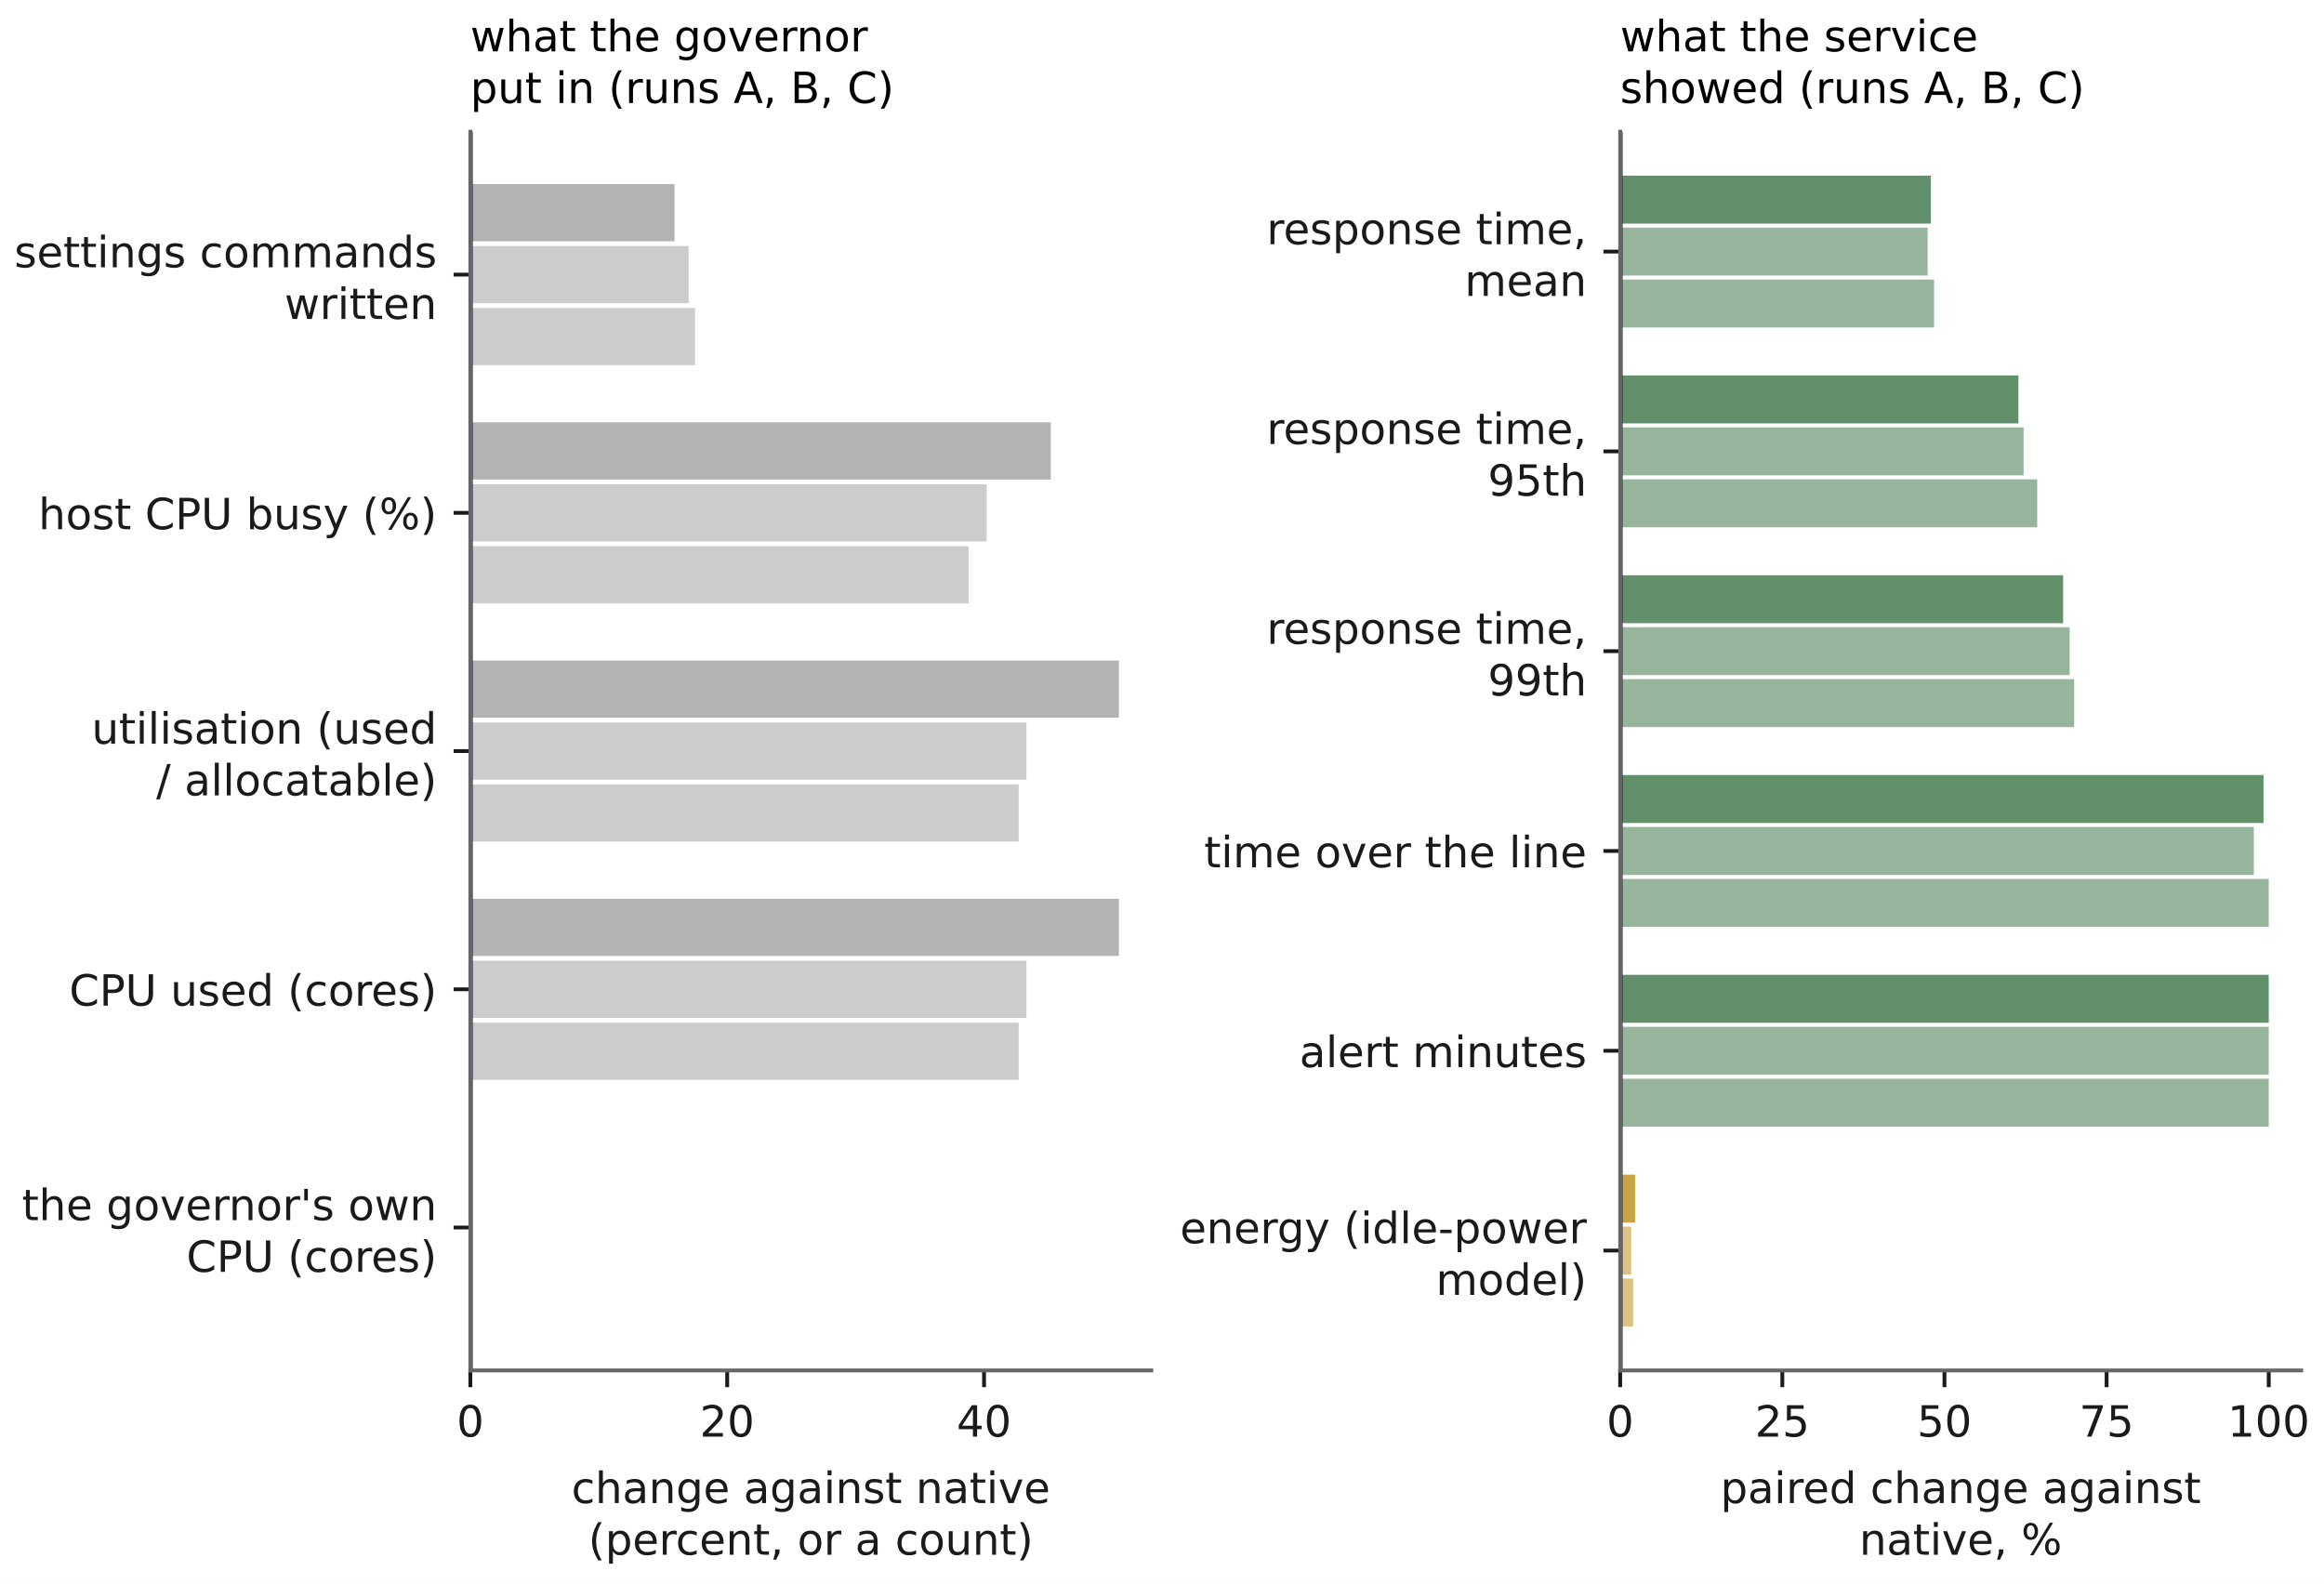
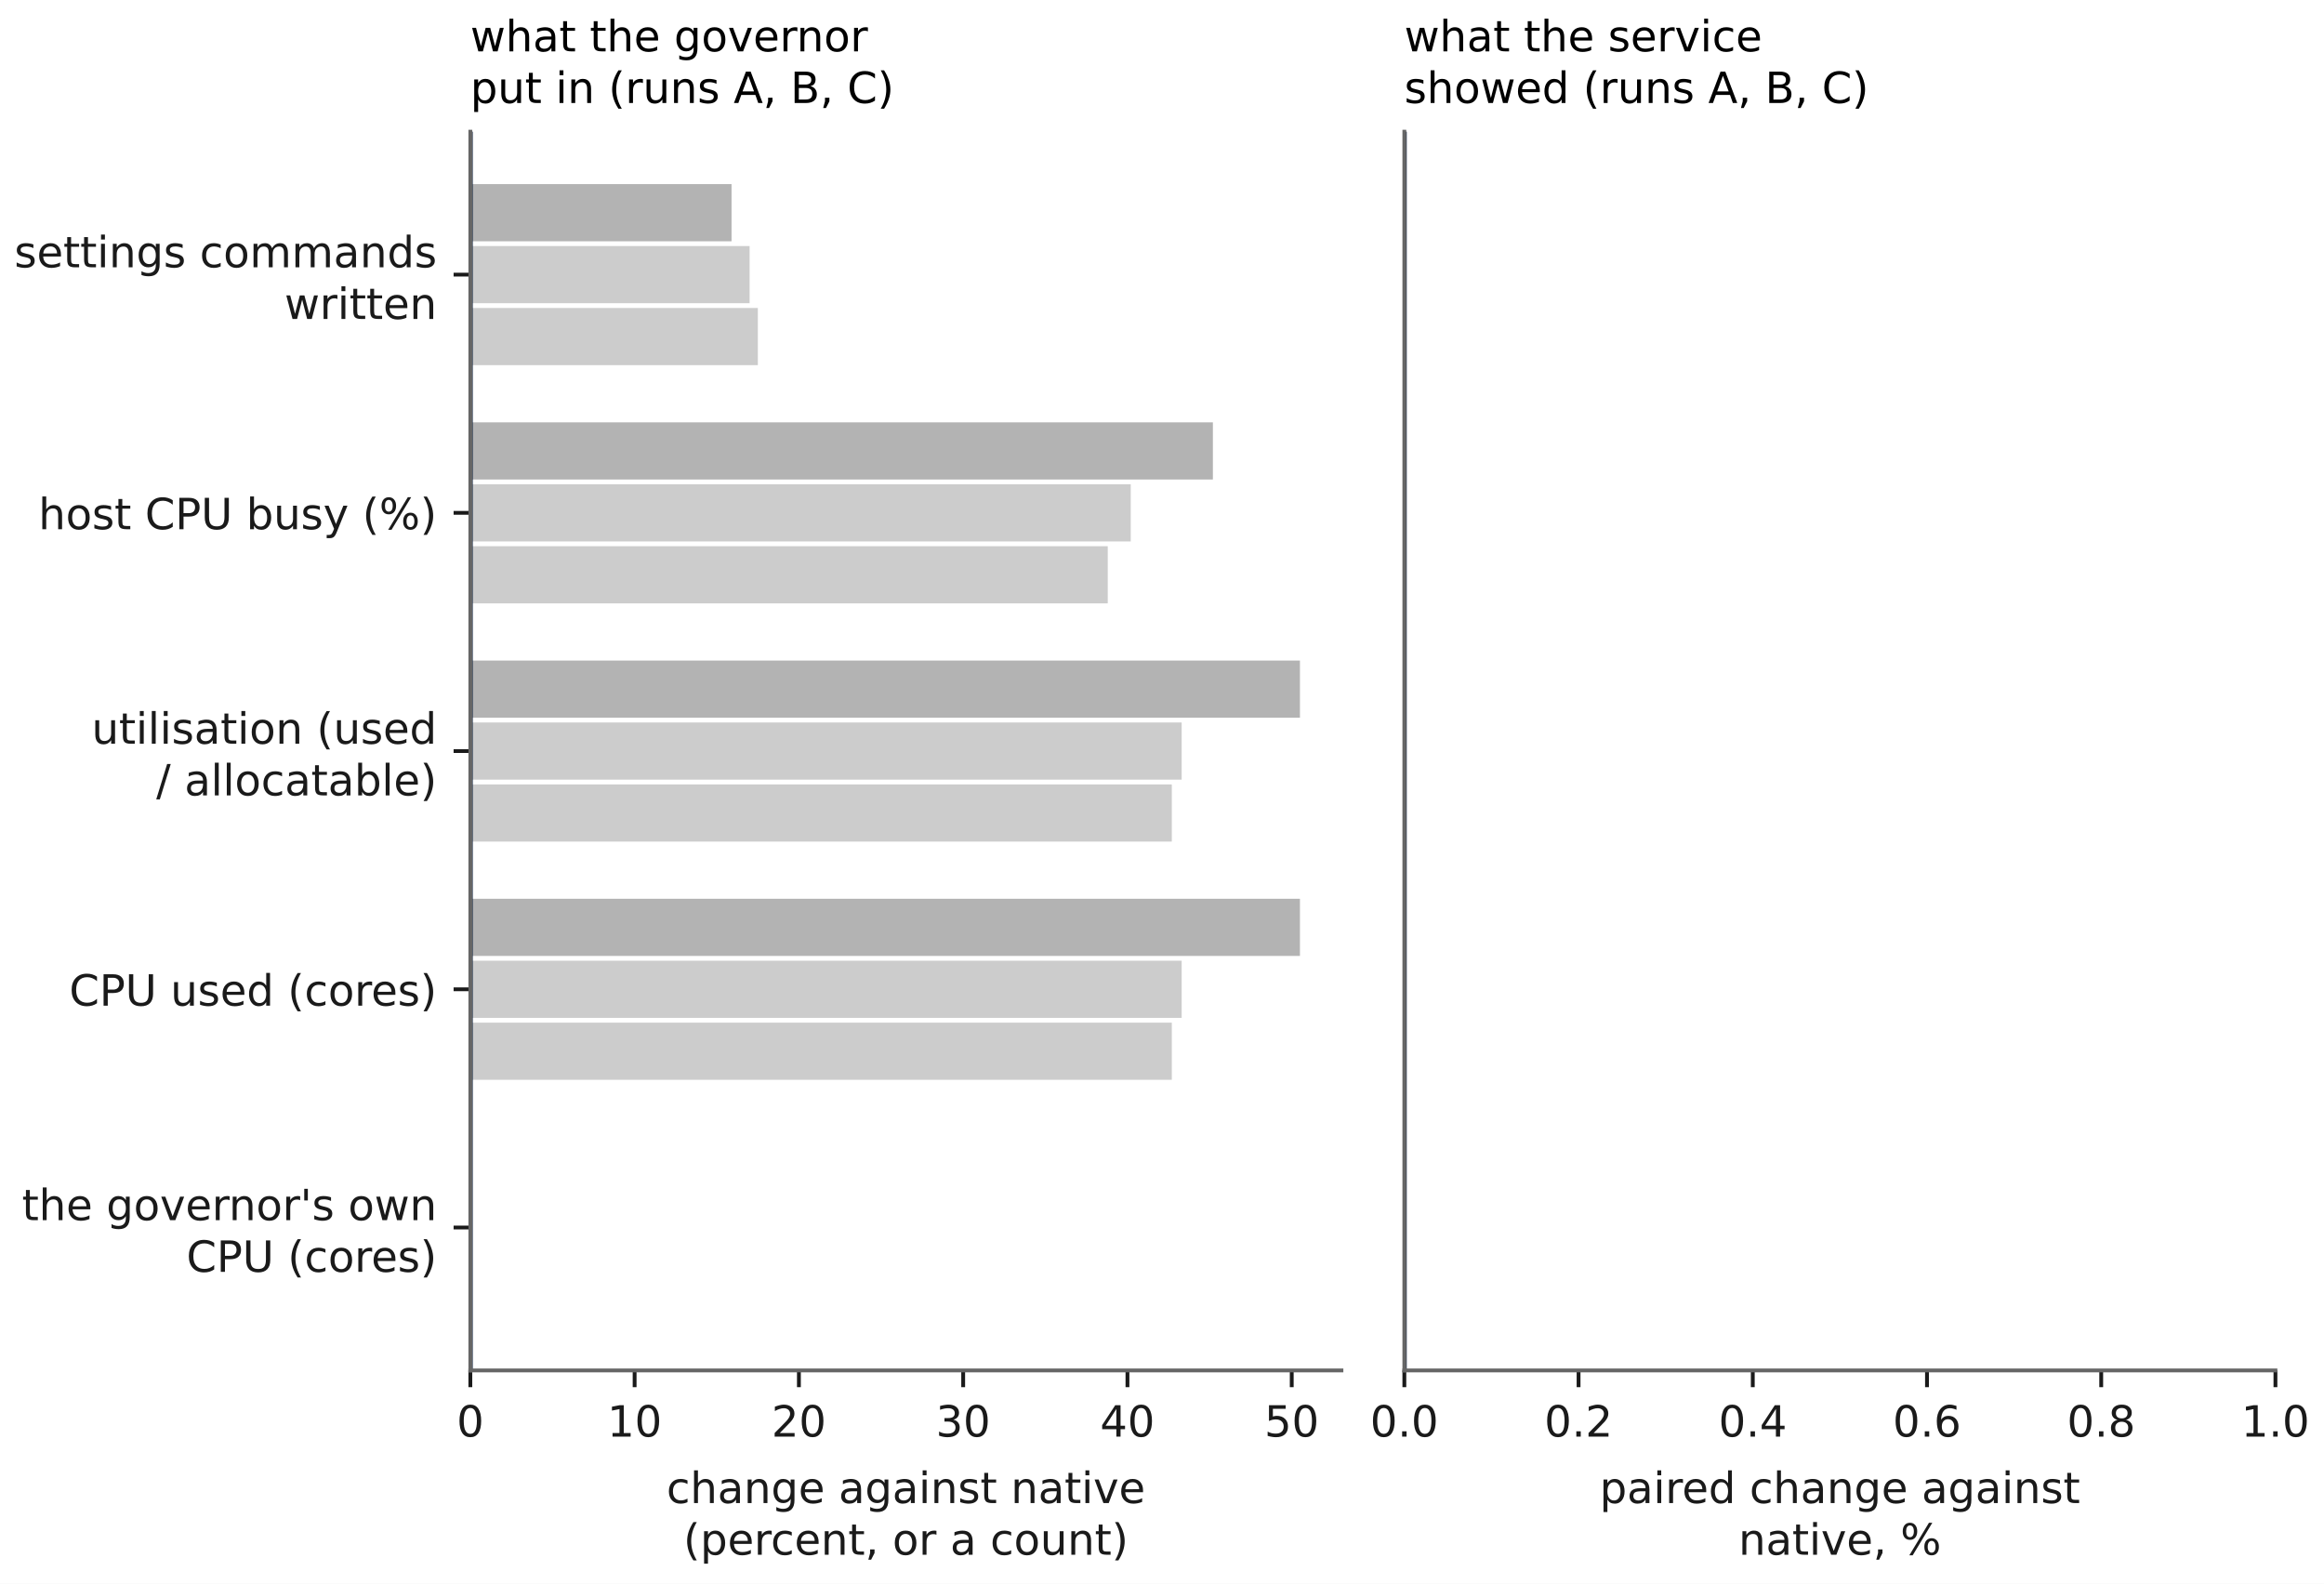
<svg xmlns="http://www.w3.org/2000/svg" xmlns:xlink="http://www.w3.org/1999/xlink" width="486pt" height="331.2pt" viewBox="0 0 486 331.2" version="1.1">
  <defs>
    <style type="text/css">*{stroke-linejoin: round; stroke-linecap: butt}</style>
  </defs>
  <g id="figure_1">
    <g id="patch_1">
      <path d="M 0 331.2  L 486 331.2  L 486 0  L 0 0  z " style="fill: #ffffff" />
    </g>
    <g id="axes_1">
      <g id="patch_2">
-         <path d="M 98.359 286.595  L 240.765 286.595  L 240.765 27.542  L 98.359 27.542  z " style="fill: #ffffff" />
+         <path d="M 98.359 286.595  L 280.523 286.595  L 280.523 27.542  L 98.359 27.542  z " style="fill: #ffffff" />
      </g>
      <g id="patch_3">
-         <path d="M 98.359 249.73  L 98.381 249.73  L 98.381 237.773  L 98.359 237.773  z " clip-path="url(#p665d9033e2)" style="fill: #9a9a9a; opacity: 0.75" />
+         <path d="M 98.359 249.73  L 98.387 249.73  L 98.387 237.773  L 98.359 237.773  z " clip-path="url(#p14ea26e1ed)" style="fill: #9a9a9a; opacity: 0.75" />
      </g>
      <g id="patch_4">
-         <path d="M 98.359 262.682  L 98.38 262.682  L 98.38 250.726  L 98.359 250.726  z " clip-path="url(#p665d9033e2)" style="fill: #9a9a9a; opacity: 0.5" />
+         <path d="M 98.359 262.682  L 98.386 262.682  L 98.386 250.726  L 98.359 250.726  z " clip-path="url(#p14ea26e1ed)" style="fill: #9a9a9a; opacity: 0.5" />
      </g>
      <g id="patch_5">
-         <path d="M 98.359 275.635  L 98.379 275.635  L 98.379 263.679  L 98.359 263.679  z " clip-path="url(#p665d9033e2)" style="fill: #9a9a9a; opacity: 0.5" />
+         <path d="M 98.359 275.635  L 98.384 275.635  L 98.384 263.679  L 98.359 263.679  z " clip-path="url(#p14ea26e1ed)" style="fill: #9a9a9a; opacity: 0.5" />
      </g>
      <g id="patch_6">
-         <path d="M 98.359 199.912  L 233.984 199.912  L 233.984 187.956  L 98.359 187.956  z " clip-path="url(#p665d9033e2)" style="fill: #9a9a9a; opacity: 0.75" />
+         <path d="M 98.359 199.912  L 271.848 199.912  L 271.848 187.956  L 98.359 187.956  z " clip-path="url(#p14ea26e1ed)" style="fill: #9a9a9a; opacity: 0.75" />
      </g>
      <g id="patch_7">
-         <path d="M 98.359 212.864  L 214.648 212.864  L 214.648 200.908  L 98.359 200.908  z " clip-path="url(#p665d9033e2)" style="fill: #9a9a9a; opacity: 0.5" />
+         <path d="M 98.359 212.864  L 247.113 212.864  L 247.113 200.908  L 98.359 200.908  z " clip-path="url(#p14ea26e1ed)" style="fill: #9a9a9a; opacity: 0.5" />
      </g>
      <g id="patch_8">
-         <path d="M 98.359 225.817  L 213.036 225.817  L 213.036 213.861  L 98.359 213.861  z " clip-path="url(#p665d9033e2)" style="fill: #9a9a9a; opacity: 0.5" />
+         <path d="M 98.359 225.817  L 245.052 225.817  L 245.052 213.861  L 98.359 213.861  z " clip-path="url(#p14ea26e1ed)" style="fill: #9a9a9a; opacity: 0.5" />
      </g>
      <g id="patch_9">
-         <path d="M 98.359 150.094  L 233.984 150.094  L 233.984 138.138  L 98.359 138.138  z " clip-path="url(#p665d9033e2)" style="fill: #9a9a9a; opacity: 0.75" />
+         <path d="M 98.359 150.094  L 271.848 150.094  L 271.848 138.138  L 98.359 138.138  z " clip-path="url(#p14ea26e1ed)" style="fill: #9a9a9a; opacity: 0.75" />
      </g>
      <g id="patch_10">
-         <path d="M 98.359 163.047  L 214.648 163.047  L 214.648 151.09  L 98.359 151.09  z " clip-path="url(#p665d9033e2)" style="fill: #9a9a9a; opacity: 0.5" />
+         <path d="M 98.359 163.047  L 247.113 163.047  L 247.113 151.09  L 98.359 151.09  z " clip-path="url(#p14ea26e1ed)" style="fill: #9a9a9a; opacity: 0.5" />
      </g>
      <g id="patch_11">
-         <path d="M 98.359 175.999  L 213.036 175.999  L 213.036 164.043  L 98.359 164.043  z " clip-path="url(#p665d9033e2)" style="fill: #9a9a9a; opacity: 0.5" />
+         <path d="M 98.359 175.999  L 245.052 175.999  L 245.052 164.043  L 98.359 164.043  z " clip-path="url(#p14ea26e1ed)" style="fill: #9a9a9a; opacity: 0.5" />
      </g>
      <g id="patch_12">
-         <path d="M 98.359 100.276  L 219.75 100.276  L 219.75 88.32  L 98.359 88.32  z " clip-path="url(#p665d9033e2)" style="fill: #9a9a9a; opacity: 0.75" />
+         <path d="M 98.359 100.276  L 253.641 100.276  L 253.641 88.32  L 98.359 88.32  z " clip-path="url(#p14ea26e1ed)" style="fill: #9a9a9a; opacity: 0.75" />
      </g>
      <g id="patch_13">
-         <path d="M 98.359 113.229  L 206.322 113.229  L 206.322 101.273  L 98.359 101.273  z " clip-path="url(#p665d9033e2)" style="fill: #9a9a9a; opacity: 0.5" />
+         <path d="M 98.359 113.229  L 236.463 113.229  L 236.463 101.273  L 98.359 101.273  z " clip-path="url(#p14ea26e1ed)" style="fill: #9a9a9a; opacity: 0.5" />
      </g>
      <g id="patch_14">
-         <path d="M 98.359 126.181  L 202.562 126.181  L 202.562 114.225  L 98.359 114.225  z " clip-path="url(#p665d9033e2)" style="fill: #9a9a9a; opacity: 0.5" />
+         <path d="M 98.359 126.181  L 231.654 126.181  L 231.654 114.225  L 98.359 114.225  z " clip-path="url(#p14ea26e1ed)" style="fill: #9a9a9a; opacity: 0.5" />
      </g>
      <g id="patch_15">
-         <path d="M 98.359 50.458  L 141.061 50.458  L 141.061 38.502  L 98.359 38.502  z " clip-path="url(#p665d9033e2)" style="fill: #9a9a9a; opacity: 0.75" />
+         <path d="M 98.359 50.458  L 152.982 50.458  L 152.982 38.502  L 98.359 38.502  z " clip-path="url(#p14ea26e1ed)" style="fill: #9a9a9a; opacity: 0.75" />
      </g>
      <g id="patch_16">
-         <path d="M 98.359 63.411  L 144.015 63.411  L 144.015 51.455  L 98.359 51.455  z " clip-path="url(#p665d9033e2)" style="fill: #9a9a9a; opacity: 0.5" />
+         <path d="M 98.359 63.411  L 156.761 63.411  L 156.761 51.455  L 98.359 51.455  z " clip-path="url(#p14ea26e1ed)" style="fill: #9a9a9a; opacity: 0.5" />
      </g>
      <g id="patch_17">
-         <path d="M 98.359 76.364  L 145.358 76.364  L 145.358 64.407  L 98.359 64.407  z " clip-path="url(#p665d9033e2)" style="fill: #9a9a9a; opacity: 0.5" />
+         <path d="M 98.359 76.364  L 158.479 76.364  L 158.479 64.407  L 98.359 64.407  z " clip-path="url(#p14ea26e1ed)" style="fill: #9a9a9a; opacity: 0.5" />
      </g>
      <g id="matplotlib.axis_1">
        <g id="xtick_1">
          <g id="line2d_1">
            <defs>
              <path id="m814b2a8047" d="M 0 0  L 0 3.5  " style="stroke: #1a1a1a; stroke-width: 0.8" />
            </defs>
            <g>
              <use xlink:href="#m814b2a8047" x="98.359" y="286.595" style="fill: #1a1a1a; stroke: #1a1a1a; stroke-width: 0.8" />
            </g>
          </g>
          <g id="text_1">
            <text style="font-size: 9px; font-family: 'DejaVu Sans'; text-anchor: middle; fill: #1a1a1a" x="98.359" y="300.433" transform="rotate(-0 98.35915 300.4327)">0</text>
          </g>
        </g>
        <g id="xtick_2">
          <g id="line2d_2">
            <g>
-               <use xlink:href="#m814b2a8047" x="152.072" y="286.595" style="fill: #1a1a1a; stroke: #1a1a1a; stroke-width: 0.8" />
+               <use xlink:href="#m814b2a8047" x="132.713" y="286.595" style="fill: #1a1a1a; stroke: #1a1a1a; stroke-width: 0.8" />
            </g>
          </g>
          <g id="text_2">
-             <text style="font-size: 9px; font-family: 'DejaVu Sans'; text-anchor: middle; fill: #1a1a1a" x="152.072" y="300.433" transform="rotate(-0 152.072 300.4327)">20</text>
+             <text style="font-size: 9px; font-family: 'DejaVu Sans'; text-anchor: middle; fill: #1a1a1a" x="132.713" y="300.433" transform="rotate(-0 132.7134 300.4327)">10</text>
          </g>
        </g>
        <g id="xtick_3">
          <g id="line2d_3">
            <g>
-               <use xlink:href="#m814b2a8047" x="205.785" y="286.595" style="fill: #1a1a1a; stroke: #1a1a1a; stroke-width: 0.8" />
+               <use xlink:href="#m814b2a8047" x="167.068" y="286.595" style="fill: #1a1a1a; stroke: #1a1a1a; stroke-width: 0.8" />
            </g>
          </g>
          <g id="text_3">
-             <text style="font-size: 9px; font-family: 'DejaVu Sans'; text-anchor: middle; fill: #1a1a1a" x="205.785" y="300.433" transform="rotate(-0 205.7849 300.4327)">40</text>
-           </g>
-         </g>
-         <g id="text_4">
-           <text style="font-size: 9px; font-family: 'DejaVu Sans'; fill: #1a1a1a" transform="translate(119.5019 314.3343)">change against native</text>
-           <text style="font-size: 9px; font-family: 'DejaVu Sans'; fill: #1a1a1a" transform="translate(123.0379 325.1361)">(percent, or a count)</text>
+             <text style="font-size: 9px; font-family: 'DejaVu Sans'; text-anchor: middle; fill: #1a1a1a" x="167.068" y="300.433" transform="rotate(-0 167.0677 300.4327)">20</text>
+           </g>
+         </g>
+         <g id="xtick_4">
+           <g id="line2d_4">
+             <g>
+               <use xlink:href="#m814b2a8047" x="201.422" y="286.595" style="fill: #1a1a1a; stroke: #1a1a1a; stroke-width: 0.8" />
+             </g>
+           </g>
+           <g id="text_4">
+             <text style="font-size: 9px; font-family: 'DejaVu Sans'; text-anchor: middle; fill: #1a1a1a" x="201.422" y="300.433" transform="rotate(-0 201.422 300.4327)">30</text>
+           </g>
+         </g>
+         <g id="xtick_5">
+           <g id="line2d_5">
+             <g>
+               <use xlink:href="#m814b2a8047" x="235.776" y="286.595" style="fill: #1a1a1a; stroke: #1a1a1a; stroke-width: 0.8" />
+             </g>
+           </g>
+           <g id="text_5">
+             <text style="font-size: 9px; font-family: 'DejaVu Sans'; text-anchor: middle; fill: #1a1a1a" x="235.776" y="300.433" transform="rotate(-0 235.7763 300.4327)">40</text>
+           </g>
+         </g>
+         <g id="xtick_6">
+           <g id="line2d_6">
+             <g>
+               <use xlink:href="#m814b2a8047" x="270.131" y="286.595" style="fill: #1a1a1a; stroke: #1a1a1a; stroke-width: 0.8" />
+             </g>
+           </g>
+           <g id="text_6">
+             <text style="font-size: 9px; font-family: 'DejaVu Sans'; text-anchor: middle; fill: #1a1a1a" x="270.131" y="300.433" transform="rotate(-0 270.1306 300.4327)">50</text>
+           </g>
+         </g>
+         <g id="text_7">
+           <text style="font-size: 9px; font-family: 'DejaVu Sans'; fill: #1a1a1a" transform="translate(139.3806 314.3343)">change against native</text>
+           <text style="font-size: 9px; font-family: 'DejaVu Sans'; fill: #1a1a1a" transform="translate(142.9166 325.1361)">(percent, or a count)</text>
        </g>
      </g>
      <g id="matplotlib.axis_2">
        <g id="ytick_1">
-           <g id="line2d_4">
+           <g id="line2d_7">
            <defs>
              <path id="m31e56b5a68" d="M 0 0  L -3.5 0  " style="stroke: #1a1a1a; stroke-width: 0.8" />
            </defs>
            <g>
              <use xlink:href="#m31e56b5a68" x="98.359" y="256.704" style="fill: #1a1a1a; stroke: #1a1a1a; stroke-width: 0.8" />
            </g>
          </g>
-           <g id="text_5">
+           <g id="text_8">
            <text style="font-size: 9px; font-family: 'DejaVu Sans'; fill: #1a1a1a" transform="translate(4.59774 255.173)">the governor's own</text>
            <text style="font-size: 9px; font-family: 'DejaVu Sans'; fill: #1a1a1a" transform="translate(38.99462 265.9748)">CPU (cores)</text>
          </g>
        </g>
        <g id="ytick_2">
-           <g id="line2d_5">
+           <g id="line2d_8">
            <g>
              <use xlink:href="#m31e56b5a68" x="98.359" y="206.886" style="fill: #1a1a1a; stroke: #1a1a1a; stroke-width: 0.8" />
            </g>
          </g>
-           <g id="text_6">
+           <g id="text_9">
            <text style="font-size: 9px; font-family: 'DejaVu Sans'; text-anchor: end; fill: #1a1a1a" x="91.359" y="210.306" transform="rotate(-0 91.35915 210.3056)">CPU used (cores)</text>
          </g>
        </g>
        <g id="ytick_3">
-           <g id="line2d_6">
+           <g id="line2d_9">
            <g>
              <use xlink:href="#m31e56b5a68" x="98.359" y="157.069" style="fill: #1a1a1a; stroke: #1a1a1a; stroke-width: 0.8" />
            </g>
          </g>
-           <g id="text_7">
+           <g id="text_10">
            <text style="font-size: 9px; font-family: 'DejaVu Sans'; fill: #1a1a1a" transform="translate(19.1679 155.537)">utilisation (used</text>
            <text style="font-size: 9px; font-family: 'DejaVu Sans'; fill: #1a1a1a" transform="translate(32.67352 166.3395)">/ allocatable)</text>
          </g>
        </g>
        <g id="ytick_4">
-           <g id="line2d_7">
+           <g id="line2d_10">
            <g>
              <use xlink:href="#m31e56b5a68" x="98.359" y="107.251" style="fill: #1a1a1a; stroke: #1a1a1a; stroke-width: 0.8" />
            </g>
          </g>
-           <g id="text_8">
+           <g id="text_11">
            <text style="font-size: 9px; font-family: 'DejaVu Sans'; text-anchor: end; fill: #1a1a1a" x="91.359" y="110.67" transform="rotate(-0 91.35915 110.67)">host CPU busy (%)</text>
          </g>
        </g>
        <g id="ytick_5">
-           <g id="line2d_8">
+           <g id="line2d_11">
            <g>
              <use xlink:href="#m31e56b5a68" x="98.359" y="57.433" style="fill: #1a1a1a; stroke: #1a1a1a; stroke-width: 0.8" />
            </g>
          </g>
-           <g id="text_9">
+           <g id="text_12">
            <text style="font-size: 9px; font-family: 'DejaVu Sans'; fill: #1a1a1a" transform="translate(3.00024 55.90137)">settings commands</text>
            <text style="font-size: 9px; font-family: 'DejaVu Sans'; fill: #1a1a1a" transform="translate(59.50055 66.70383)">written</text>
          </g>
        </g>
      </g>
-       <g id="line2d_9">
-         <path d="M 98.359 286.595  L 98.359 27.542  " clip-path="url(#p665d9033e2)" style="fill: none; stroke: #0b1f3a; stroke-linecap: square" />
+       <g id="line2d_12">
+         <path d="M 98.359 286.595  L 98.359 27.542  " clip-path="url(#p14ea26e1ed)" style="fill: none; stroke: #0b1f3a; stroke-linecap: square" />
      </g>
      <g id="patch_18">
        <path d="M 98.359 286.595  L 98.359 27.542  " style="fill: none; stroke: #666666; stroke-width: 0.8; stroke-linejoin: miter; stroke-linecap: square" />
      </g>
      <g id="patch_19">
-         <path d="M 98.359 286.595  L 240.765 286.595  " style="fill: none; stroke: #666666; stroke-width: 0.8; stroke-linejoin: miter; stroke-linecap: square" />
-       </g>
-       <g id="text_10">
+         <path d="M 98.359 286.595  L 280.523 286.595  " style="fill: none; stroke: #666666; stroke-width: 0.8; stroke-linejoin: miter; stroke-linecap: square" />
+       </g>
+       <g id="text_13">
        <text style="font-size: 9px; font-family: 'DejaVu Sans'" transform="translate(98.35915 10.73971)">what the governor</text>
        <text style="font-size: 9px; font-family: 'DejaVu Sans'" transform="translate(98.35915 21.54217)">put in (runs A, B, C)</text>
      </g>
    </g>
    <g id="axes_2">
      <g id="patch_20">
-         <path d="M 338.817 286.595  L 481.224 286.595  L 481.224 27.542  L 338.817 27.542  z " style="fill: #ffffff" />
-       </g>
-       <g id="patch_21">
-         <path d="M 338.817 255.676  L 341.937 255.676  L 341.937 245.648  L 338.817 245.648  z " clip-path="url(#p95eaa0eb69)" style="fill: #b8860b; opacity: 0.75" />
-       </g>
-       <g id="patch_22">
-         <path d="M 338.817 266.539  L 341.123 266.539  L 341.123 256.511  L 338.817 256.511  z " clip-path="url(#p95eaa0eb69)" style="fill: #b8860b; opacity: 0.5" />
-       </g>
-       <g id="patch_23">
-         <path d="M 338.817 277.403  L 341.53 277.403  L 341.53 267.375  L 338.817 267.375  z " clip-path="url(#p95eaa0eb69)" style="fill: #b8860b; opacity: 0.5" />
-       </g>
-       <g id="patch_24">
-         <path d="M 338.817 213.893  L 474.442 213.893  L 474.442 203.865  L 338.817 203.865  z " clip-path="url(#p95eaa0eb69)" style="fill: #2e6b3a; opacity: 0.75" />
-       </g>
-       <g id="patch_25">
-         <path d="M 338.817 224.756  L 474.442 224.756  L 474.442 214.729  L 338.817 214.729  z " clip-path="url(#p95eaa0eb69)" style="fill: #2e6b3a; opacity: 0.5" />
-       </g>
-       <g id="patch_26">
-         <path d="M 338.817 235.62  L 474.442 235.62  L 474.442 225.592  L 338.817 225.592  z " clip-path="url(#p95eaa0eb69)" style="fill: #2e6b3a; opacity: 0.5" />
-       </g>
-       <g id="patch_27">
-         <path d="M 338.817 172.11  L 473.357 172.11  L 473.357 162.082  L 338.817 162.082  z " clip-path="url(#p95eaa0eb69)" style="fill: #2e6b3a; opacity: 0.75" />
-       </g>
-       <g id="patch_28">
-         <path d="M 338.817 182.974  L 471.323 182.974  L 471.323 172.946  L 338.817 172.946  z " clip-path="url(#p95eaa0eb69)" style="fill: #2e6b3a; opacity: 0.5" />
-       </g>
-       <g id="patch_29">
-         <path d="M 338.817 193.837  L 474.442 193.837  L 474.442 183.809  L 338.817 183.809  z " clip-path="url(#p95eaa0eb69)" style="fill: #2e6b3a; opacity: 0.5" />
-       </g>
-       <g id="patch_30">
-         <path d="M 338.817 130.328  L 431.449 130.328  L 431.449 120.3  L 338.817 120.3  z " clip-path="url(#p95eaa0eb69)" style="fill: #2e6b3a; opacity: 0.75" />
-       </g>
-       <g id="patch_31">
-         <path d="M 338.817 141.191  L 432.805 141.191  L 432.805 131.163  L 338.817 131.163  z " clip-path="url(#p95eaa0eb69)" style="fill: #2e6b3a; opacity: 0.5" />
-       </g>
-       <g id="patch_32">
-         <path d="M 338.817 152.055  L 433.755 152.055  L 433.755 142.027  L 338.817 142.027  z " clip-path="url(#p95eaa0eb69)" style="fill: #2e6b3a; opacity: 0.5" />
-       </g>
-       <g id="patch_33">
-         <path d="M 338.817 88.545  L 422.091 88.545  L 422.091 78.517  L 338.817 78.517  z " clip-path="url(#p95eaa0eb69)" style="fill: #2e6b3a; opacity: 0.75" />
-       </g>
-       <g id="patch_34">
-         <path d="M 338.817 99.408  L 423.176 99.408  L 423.176 89.381  L 338.817 89.381  z " clip-path="url(#p95eaa0eb69)" style="fill: #2e6b3a; opacity: 0.5" />
-       </g>
-       <g id="patch_35">
-         <path d="M 338.817 110.272  L 426.024 110.272  L 426.024 100.244  L 338.817 100.244  z " clip-path="url(#p95eaa0eb69)" style="fill: #2e6b3a; opacity: 0.5" />
-       </g>
-       <g id="patch_36">
-         <path d="M 338.817 46.762  L 403.782 46.762  L 403.782 36.734  L 338.817 36.734  z " clip-path="url(#p95eaa0eb69)" style="fill: #2e6b3a; opacity: 0.75" />
-       </g>
-       <g id="patch_37">
-         <path d="M 338.817 57.626  L 403.104 57.626  L 403.104 47.598  L 338.817 47.598  z " clip-path="url(#p95eaa0eb69)" style="fill: #2e6b3a; opacity: 0.5" />
-       </g>
-       <g id="patch_38">
-         <path d="M 338.817 68.489  L 404.46 68.489  L 404.46 58.461  L 338.817 58.461  z " clip-path="url(#p95eaa0eb69)" style="fill: #2e6b3a; opacity: 0.5" />
+         <path d="M 293.68 286.595  L 475.843 286.595  L 475.843 27.542  L 293.68 27.542  z " style="fill: #ffffff" />
      </g>
      <g id="matplotlib.axis_3">
-         <g id="xtick_4">
-           <g id="line2d_10">
-             <g>
-               <use xlink:href="#m814b2a8047" x="338.817" y="286.595" style="fill: #1a1a1a; stroke: #1a1a1a; stroke-width: 0.8" />
-             </g>
-           </g>
-           <g id="text_11">
-             <text style="font-size: 9px; font-family: 'DejaVu Sans'; text-anchor: middle; fill: #1a1a1a" x="338.817" y="300.433" transform="rotate(-0 338.8173 300.4327)">0</text>
-           </g>
-         </g>
-         <g id="xtick_5">
-           <g id="line2d_11">
-             <g>
-               <use xlink:href="#m814b2a8047" x="372.724" y="286.595" style="fill: #1a1a1a; stroke: #1a1a1a; stroke-width: 0.8" />
-             </g>
-           </g>
-           <g id="text_12">
-             <text style="font-size: 9px; font-family: 'DejaVu Sans'; text-anchor: middle; fill: #1a1a1a" x="372.724" y="300.433" transform="rotate(-0 372.7235 300.4327)">25</text>
-           </g>
-         </g>
-         <g id="xtick_6">
-           <g id="line2d_12">
-             <g>
-               <use xlink:href="#m814b2a8047" x="406.63" y="286.595" style="fill: #1a1a1a; stroke: #1a1a1a; stroke-width: 0.8" />
-             </g>
-           </g>
-           <g id="text_13">
-             <text style="font-size: 9px; font-family: 'DejaVu Sans'; text-anchor: middle; fill: #1a1a1a" x="406.63" y="300.433" transform="rotate(-0 406.6298 300.4327)">50</text>
-           </g>
-         </g>
        <g id="xtick_7">
          <g id="line2d_13">
            <g>
-               <use xlink:href="#m814b2a8047" x="440.536" y="286.595" style="fill: #1a1a1a; stroke: #1a1a1a; stroke-width: 0.8" />
+               <use xlink:href="#m814b2a8047" x="293.68" y="286.595" style="fill: #1a1a1a; stroke: #1a1a1a; stroke-width: 0.8" />
            </g>
          </g>
          <g id="text_14">
-             <text style="font-size: 9px; font-family: 'DejaVu Sans'; text-anchor: middle; fill: #1a1a1a" x="440.536" y="300.433" transform="rotate(-0 440.536 300.4327)">75</text>
+             <text style="font-size: 9px; font-family: 'DejaVu Sans'; text-anchor: middle; fill: #1a1a1a" x="293.68" y="300.433" transform="rotate(-0 293.6797 300.4327)">0.0</text>
          </g>
        </g>
        <g id="xtick_8">
          <g id="line2d_14">
            <g>
-               <use xlink:href="#m814b2a8047" x="474.442" y="286.595" style="fill: #1a1a1a; stroke: #1a1a1a; stroke-width: 0.8" />
+               <use xlink:href="#m814b2a8047" x="330.112" y="286.595" style="fill: #1a1a1a; stroke: #1a1a1a; stroke-width: 0.8" />
            </g>
          </g>
          <g id="text_15">
-             <text style="font-size: 9px; font-family: 'DejaVu Sans'; text-anchor: middle; fill: #1a1a1a" x="474.442" y="300.433" transform="rotate(-0 474.4423 300.4327)">100</text>
-           </g>
-         </g>
-         <g id="text_16">
-           <text style="font-size: 9px; font-family: 'DejaVu Sans'; fill: #1a1a1a" transform="translate(359.7751 314.3343)">paired change against</text>
-           <text style="font-size: 9px; font-family: 'DejaVu Sans'; fill: #1a1a1a" transform="translate(388.8282 325.1368)">native, %</text>
-         </g>
-       </g>
-       <g id="matplotlib.axis_4">
-         <g id="ytick_6">
+             <text style="font-size: 9px; font-family: 'DejaVu Sans'; text-anchor: middle; fill: #1a1a1a" x="330.112" y="300.433" transform="rotate(-0 330.1124 300.4327)">0.2</text>
+           </g>
+         </g>
+         <g id="xtick_9">
          <g id="line2d_15">
            <g>
-               <use xlink:href="#m31e56b5a68" x="338.817" y="261.525" style="fill: #1a1a1a; stroke: #1a1a1a; stroke-width: 0.8" />
+               <use xlink:href="#m814b2a8047" x="366.545" y="286.595" style="fill: #1a1a1a; stroke: #1a1a1a; stroke-width: 0.8" />
+             </g>
+           </g>
+           <g id="text_16">
+             <text style="font-size: 9px; font-family: 'DejaVu Sans'; text-anchor: middle; fill: #1a1a1a" x="366.545" y="300.433" transform="rotate(-0 366.5452 300.4327)">0.4</text>
+           </g>
+         </g>
+         <g id="xtick_10">
+           <g id="line2d_16">
+             <g>
+               <use xlink:href="#m814b2a8047" x="402.978" y="286.595" style="fill: #1a1a1a; stroke: #1a1a1a; stroke-width: 0.8" />
            </g>
          </g>
          <g id="text_17">
-             <text style="font-size: 9px; font-family: 'DejaVu Sans'; fill: #1a1a1a" transform="translate(246.7659 259.9937)">energy (idle-power</text>
-             <text style="font-size: 9px; font-family: 'DejaVu Sans'; fill: #1a1a1a" transform="translate(300.2807 270.7962)">model)</text>
-           </g>
-         </g>
-         <g id="ytick_7">
-           <g id="line2d_16">
-             <g>
-               <use xlink:href="#m31e56b5a68" x="338.817" y="219.743" style="fill: #1a1a1a; stroke: #1a1a1a; stroke-width: 0.8" />
+             <text style="font-size: 9px; font-family: 'DejaVu Sans'; text-anchor: middle; fill: #1a1a1a" x="402.978" y="300.433" transform="rotate(-0 402.9779 300.4327)">0.6</text>
+           </g>
+         </g>
+         <g id="xtick_11">
+           <g id="line2d_17">
+             <g>
+               <use xlink:href="#m814b2a8047" x="439.411" y="286.595" style="fill: #1a1a1a; stroke: #1a1a1a; stroke-width: 0.8" />
            </g>
          </g>
          <g id="text_18">
-             <text style="font-size: 9px; font-family: 'DejaVu Sans'; text-anchor: end; fill: #1a1a1a" x="331.817" y="223.162" transform="rotate(-0 331.8173 223.1618)">alert minutes</text>
-           </g>
-         </g>
-         <g id="ytick_8">
-           <g id="line2d_17">
-             <g>
-               <use xlink:href="#m31e56b5a68" x="338.817" y="177.96" style="fill: #1a1a1a; stroke: #1a1a1a; stroke-width: 0.8" />
+             <text style="font-size: 9px; font-family: 'DejaVu Sans'; text-anchor: middle; fill: #1a1a1a" x="439.411" y="300.433" transform="rotate(-0 439.4106 300.4327)">0.8</text>
+           </g>
+         </g>
+         <g id="xtick_12">
+           <g id="line2d_18">
+             <g>
+               <use xlink:href="#m814b2a8047" x="475.843" y="286.595" style="fill: #1a1a1a; stroke: #1a1a1a; stroke-width: 0.8" />
            </g>
          </g>
          <g id="text_19">
-             <text style="font-size: 9px; font-family: 'DejaVu Sans'; text-anchor: end; fill: #1a1a1a" x="331.817" y="181.379" transform="rotate(-0 331.8173 181.3791)">time over the line</text>
-           </g>
-         </g>
-         <g id="ytick_9">
-           <g id="line2d_18">
-             <g>
-               <use xlink:href="#m31e56b5a68" x="338.817" y="136.177" style="fill: #1a1a1a; stroke: #1a1a1a; stroke-width: 0.8" />
-             </g>
-           </g>
-           <g id="text_20">
-             <text style="font-size: 9px; font-family: 'DejaVu Sans'; fill: #1a1a1a" transform="translate(264.8854 134.6457)">response time,</text>
-             <text style="font-size: 9px; font-family: 'DejaVu Sans'; fill: #1a1a1a" transform="translate(311.1327 145.4481)">99th</text>
-           </g>
-         </g>
-         <g id="ytick_10">
-           <g id="line2d_19">
-             <g>
-               <use xlink:href="#m31e56b5a68" x="338.817" y="94.394" style="fill: #1a1a1a; stroke: #1a1a1a; stroke-width: 0.8" />
-             </g>
-           </g>
-           <g id="text_21">
-             <text style="font-size: 9px; font-family: 'DejaVu Sans'; fill: #1a1a1a" transform="translate(264.8854 92.86298)">response time,</text>
-             <text style="font-size: 9px; font-family: 'DejaVu Sans'; fill: #1a1a1a" transform="translate(311.1327 103.6654)">95th</text>
-           </g>
-         </g>
-         <g id="ytick_11">
-           <g id="line2d_20">
-             <g>
-               <use xlink:href="#m31e56b5a68" x="338.817" y="52.612" style="fill: #1a1a1a; stroke: #1a1a1a; stroke-width: 0.8" />
-             </g>
-           </g>
-           <g id="text_22">
-             <text style="font-size: 9px; font-family: 'DejaVu Sans'; fill: #1a1a1a" transform="translate(264.8854 51.08064)">response time,</text>
-             <text style="font-size: 9px; font-family: 'DejaVu Sans'; fill: #1a1a1a" transform="translate(306.2938 61.8824)">mean</text>
-           </g>
-         </g>
-       </g>
-       <g id="line2d_21">
-         <path d="M 338.817 286.595  L 338.817 27.542  " clip-path="url(#p95eaa0eb69)" style="fill: none; stroke: #0b1f3a; stroke-linecap: square" />
-       </g>
-       <g id="patch_39">
-         <path d="M 338.817 286.595  L 338.817 27.542  " style="fill: none; stroke: #666666; stroke-width: 0.8; stroke-linejoin: miter; stroke-linecap: square" />
-       </g>
-       <g id="patch_40">
-         <path d="M 338.817 286.595  L 481.224 286.595  " style="fill: none; stroke: #666666; stroke-width: 0.8; stroke-linejoin: miter; stroke-linecap: square" />
-       </g>
-       <g id="text_23">
-         <text style="font-size: 9px; font-family: 'DejaVu Sans'" transform="translate(338.8173 10.73971)">what the service</text>
-         <text style="font-size: 9px; font-family: 'DejaVu Sans'" transform="translate(338.8173 21.54217)">showed (runs A, B, C)</text>
+             <text style="font-size: 9px; font-family: 'DejaVu Sans'; text-anchor: middle; fill: #1a1a1a" x="475.843" y="300.433" transform="rotate(-0 475.8434 300.4327)">1.0</text>
+           </g>
+         </g>
+         <g id="text_20">
+           <text style="font-size: 9px; font-family: 'DejaVu Sans'; fill: #1a1a1a" transform="translate(334.5162 314.3343)">paired change against</text>
+           <text style="font-size: 9px; font-family: 'DejaVu Sans'; fill: #1a1a1a" transform="translate(363.5693 325.1368)">native, %</text>
+         </g>
+       </g>
+       <g id="matplotlib.axis_4" />
+       <g id="line2d_19">
+         <path d="M 293.68 286.595  L 293.68 27.542  " clip-path="url(#p39f4ffb587)" style="fill: none; stroke: #0b1f3a; stroke-linecap: square" />
+       </g>
+       <g id="patch_21">
+         <path d="M 293.68 286.595  L 293.68 27.542  " style="fill: none; stroke: #666666; stroke-width: 0.8; stroke-linejoin: miter; stroke-linecap: square" />
+       </g>
+       <g id="patch_22">
+         <path d="M 293.68 286.595  L 475.843 286.595  " style="fill: none; stroke: #666666; stroke-width: 0.8; stroke-linejoin: miter; stroke-linecap: square" />
+       </g>
+       <g id="text_21">
+         <text style="font-size: 9px; font-family: 'DejaVu Sans'" transform="translate(293.6797 10.73971)">what the service</text>
+         <text style="font-size: 9px; font-family: 'DejaVu Sans'" transform="translate(293.6797 21.54217)">showed (runs A, B, C)</text>
      </g>
    </g>
  </g>
  <defs>
-     <clipPath id="p665d9033e2">
-       <rect x="98.359" y="27.542" width="142.406" height="259.053" />
+     <clipPath id="p14ea26e1ed">
+       <rect x="98.359" y="27.542" width="182.164" height="259.053" />
    </clipPath>
-     <clipPath id="p95eaa0eb69">
-       <rect x="338.817" y="27.542" width="142.406" height="259.053" />
+     <clipPath id="p39f4ffb587">
+       <rect x="293.68" y="27.542" width="182.164" height="259.053" />
    </clipPath>
  </defs>
</svg>
